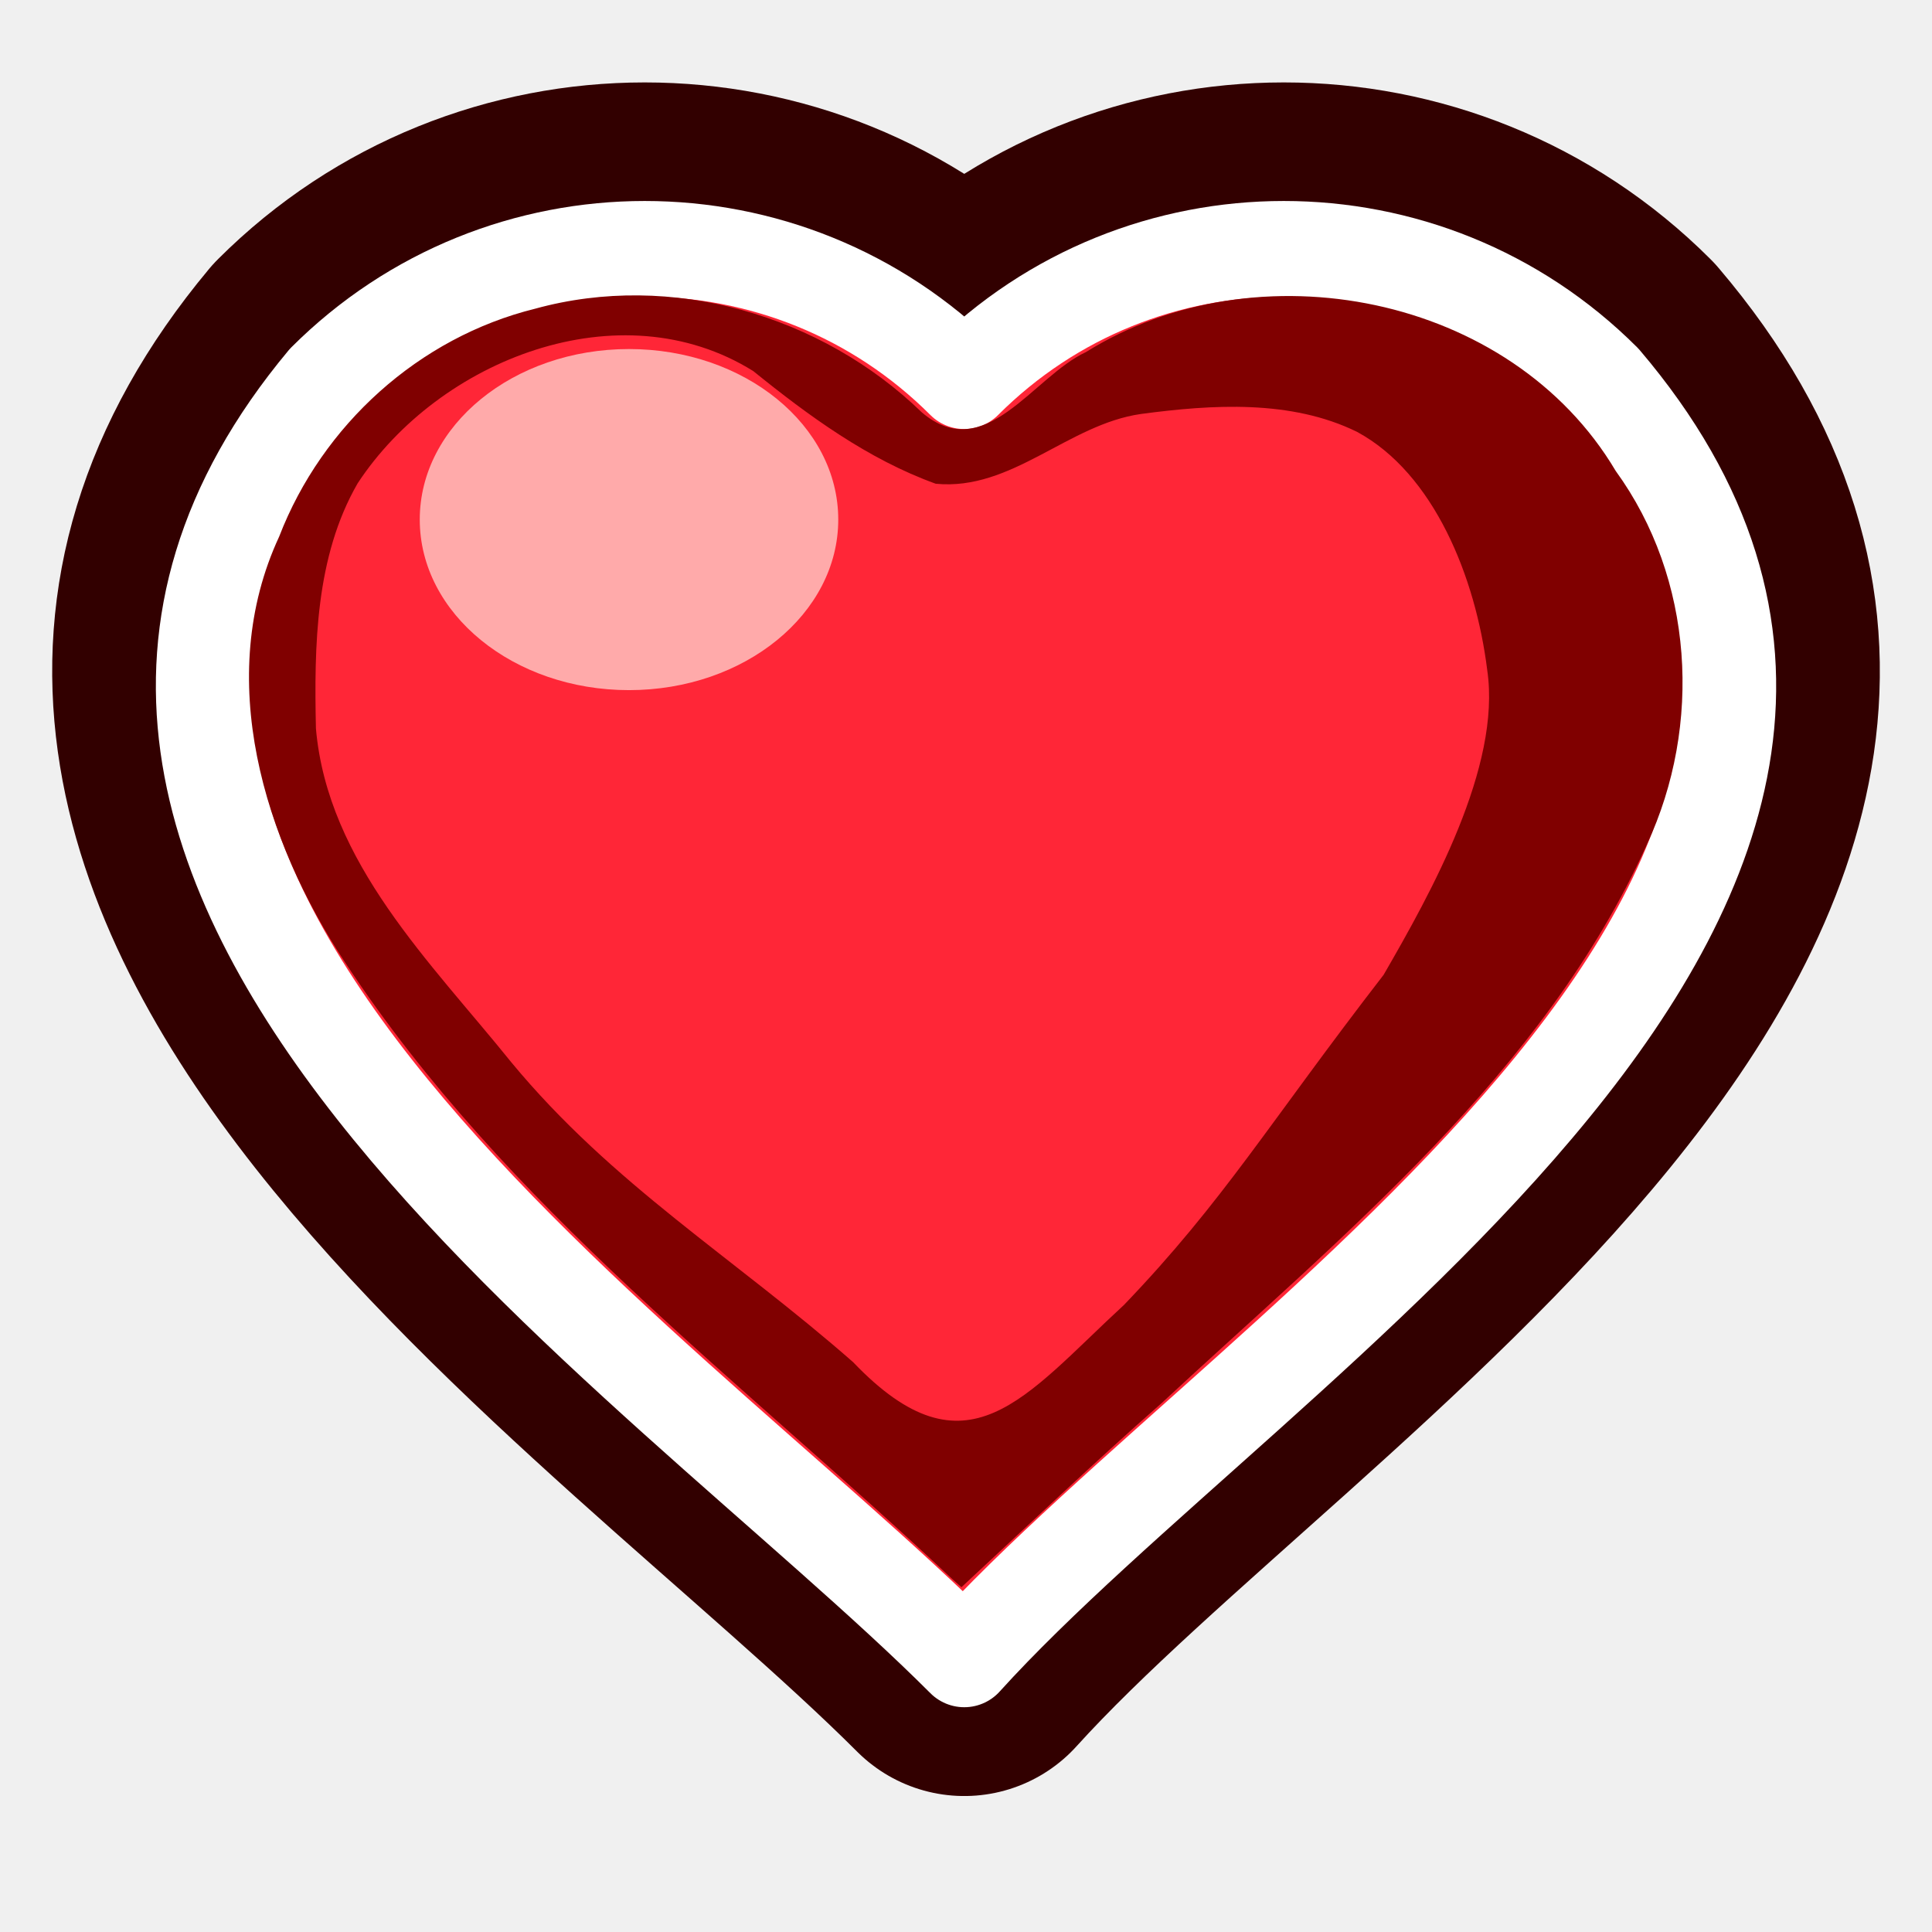
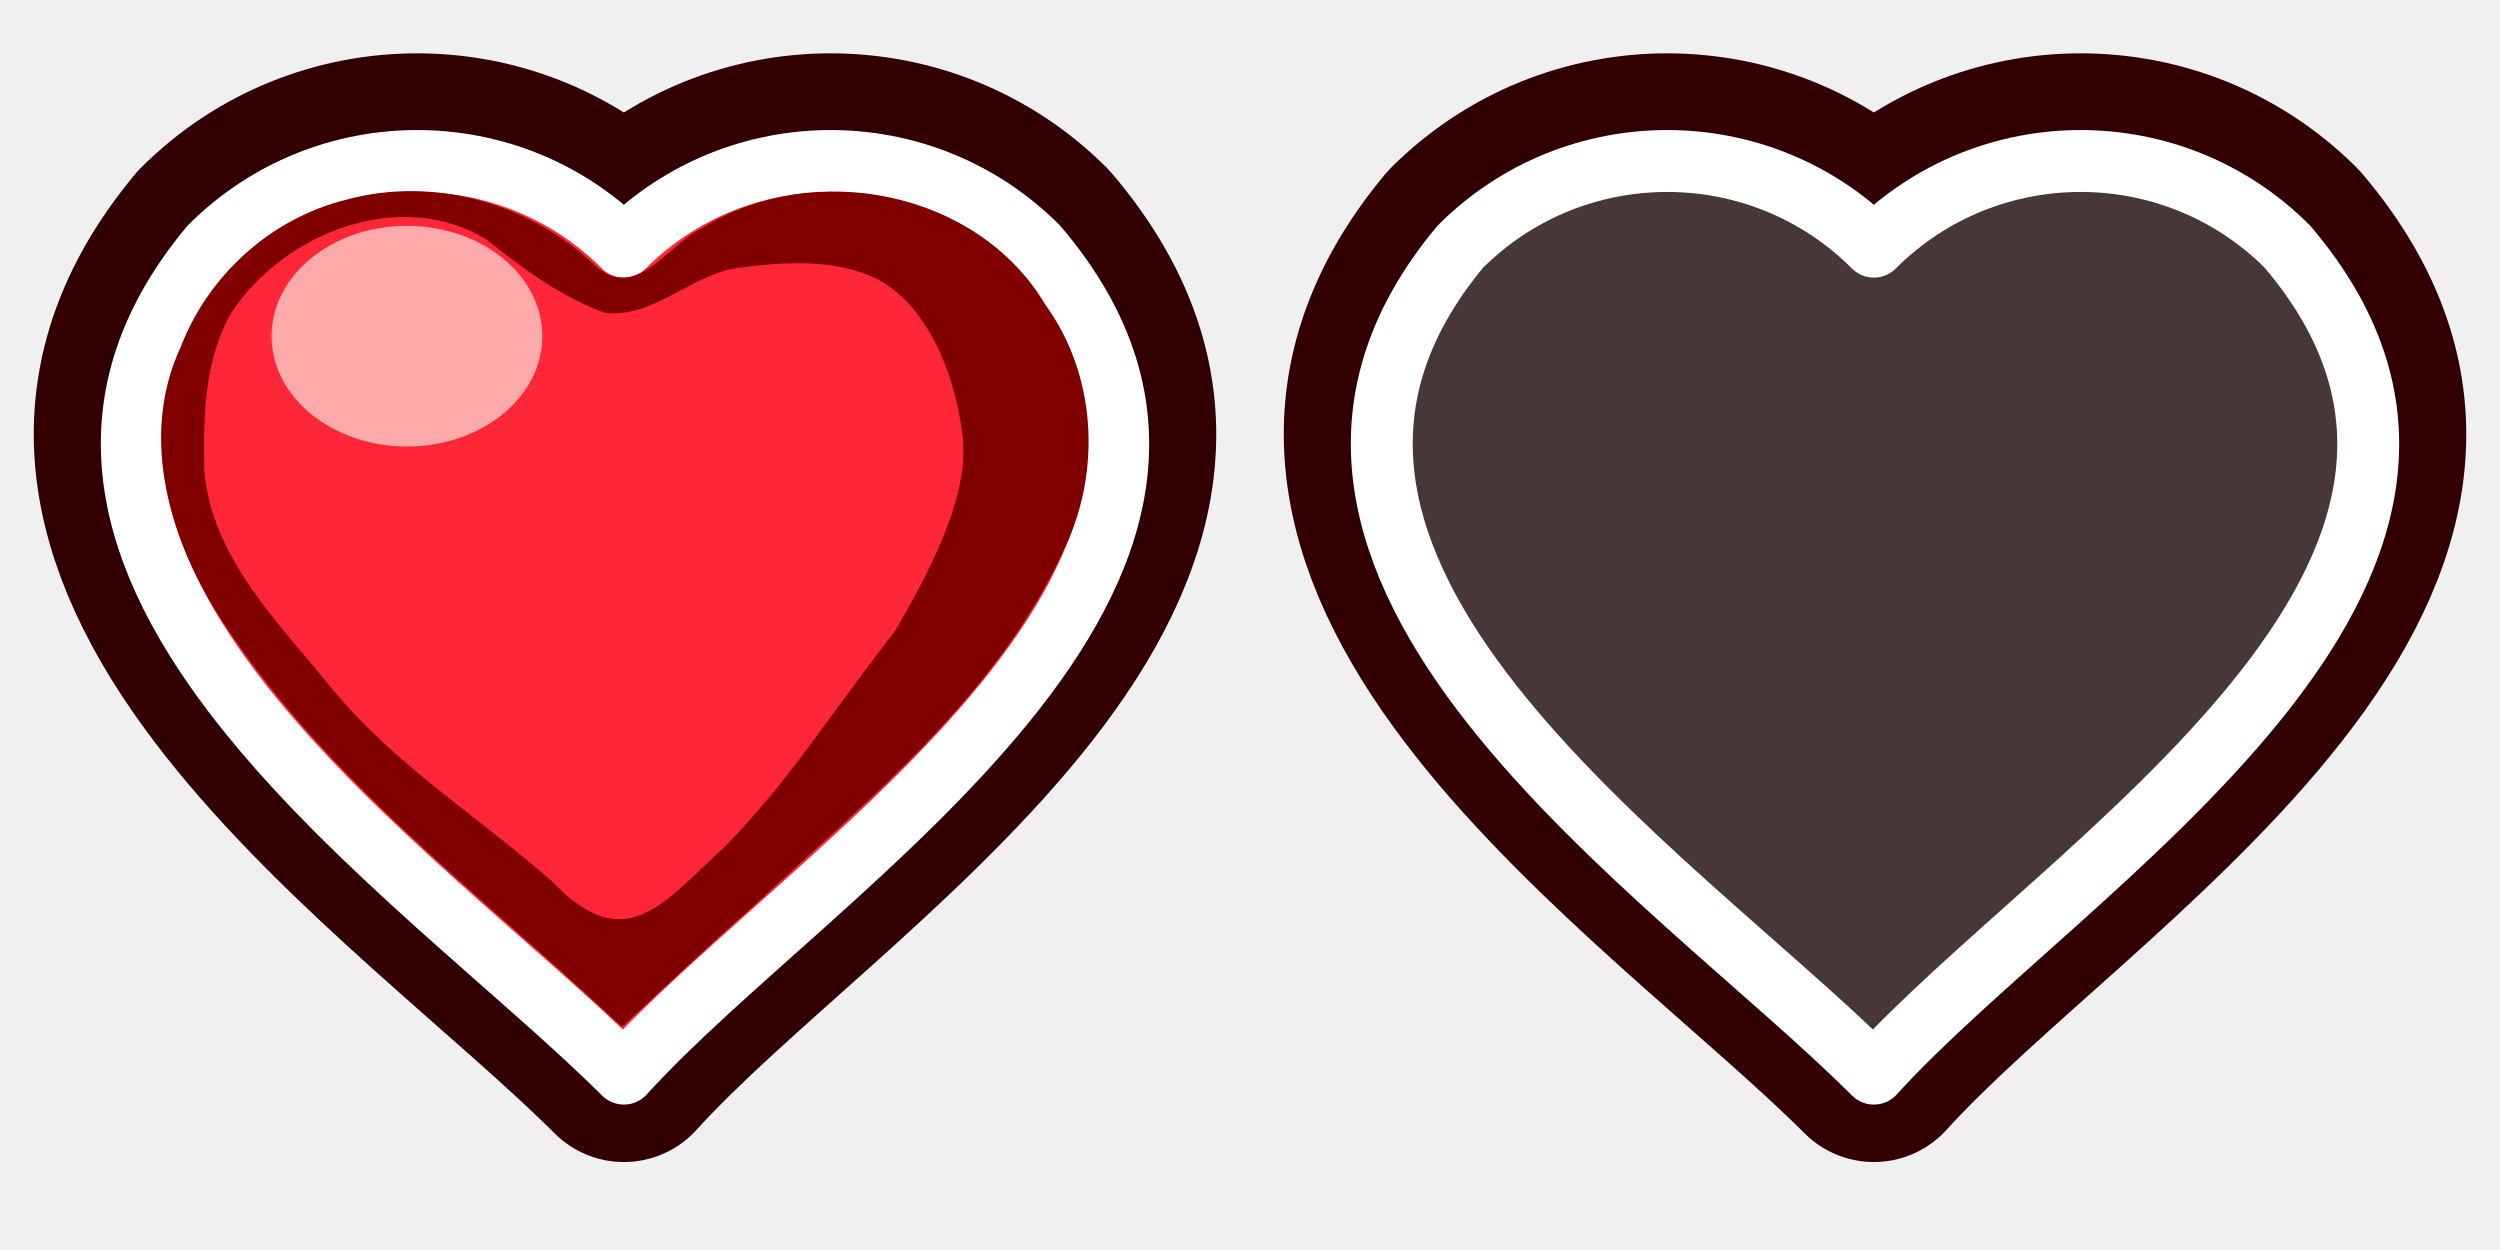
- <svg xmlns="http://www.w3.org/2000/svg" width="256" height="256" viewBox="0 0 67.733 67.733" version="1.1" id="svg1">
+ <svg xmlns="http://www.w3.org/2000/svg" width="512" height="256" viewBox="0 0 135.467 67.733" version="1.1" id="svg1">
  <defs id="defs1" />
  <g id="layer2" style="display:none">
    <rect style="fill:#4d4d4d;stroke:none;stroke-width:6;stroke-dasharray:none;stroke-opacity:1" id="rect2" width="67.733" height="67.733" x="0" y="0" />
  </g>
  <g id="layer1">
-     <path id="path2" style="fill:#333333;stroke:#320000;stroke-width:10.624;stroke-linecap:butt;stroke-linejoin:round;stroke-dasharray:none;stroke-opacity:1" d="M 11.4,12.842 C -3.028,30.131 22.95,46.798 33.806,57.654 44.03,46.355 71.12,30.368 56.211,12.842 c -6.187,-6.187 -16.218,-6.187 -22.406,0 -6.187,-6.187 -16.218,-6.187 -22.406,0 z" />
-     <path id="path1" style="fill:#ff2637;stroke:#ffffff;stroke-width:3.355;stroke-linejoin:round;stroke-dasharray:none;stroke-opacity:1;fill-opacity:1" d="M 11.4,13.364 C -3.028,30.653 22.949,47.319 33.805,58.175 44.03,46.876 71.12,30.89 56.211,13.364 c -6.187,-6.187 -16.218,-6.187 -22.406,0 -6.187,-6.187 -16.218,-6.187 -22.406,0 z" />
-     <ellipse style="fill:#ffaaaa;stroke:none;stroke-width:3.715;stroke-linecap:butt;stroke-linejoin:bevel;stroke-dasharray:none;stroke-opacity:1" id="path13" cx="22.052" cy="18.216" rx="7.336" ry="5.979" />
-     <path style="fill:#800000;stroke:none;stroke-width:5.427;stroke-linecap:round;stroke-linejoin:round;stroke-dasharray:none;stroke-opacity:1" d="M 33.381,55.356 C 26.036,48.442 17.721,42.295 12.116,33.768 9.25,29.452 7.486,23.769 9.786,18.815 c 1.509,-3.914 4.9,-6.988 8.982,-7.994 4.762,-1.311 10.033,0.225 13.55,3.636 2.21,1.88 3.901,-1.257 5.751,-2.112 5.994,-3.741 14.899,-2.032 18.575,4.165 2.739,3.773 3.041,8.909 1.094,13.095 -3.633,8.059 -10.711,13.728 -17.035,19.606 -2.381,2.092 -4.675,4.281 -6.996,6.435 z m 6.023,-9.606 c 3.507,-3.655 5.049,-6.327 9.104,-11.575 1.652,-2.858 4.132,-7.292 3.632,-10.682 -0.404,-3.257 -1.868,-6.897 -4.565,-8.353 -2.312,-1.136 -5.079,-0.96 -7.571,-0.627 -2.559,0.362 -4.531,2.707 -7.2,2.446 -2.373,-0.857 -4.45,-2.377 -6.398,-3.951 -4.676,-2.911 -11.019,-0.397 -13.867,3.936 -1.483,2.569 -1.526,5.702 -1.463,8.596 0.413,4.716 4.036,8.206 6.848,11.7 3.555,4.299 7.81,6.85 11.985,10.515 3.994,4.177 6.013,1.201 9.496,-2.006 z" id="path15" />
+     <g id="g7">
+       <path id="path2" style="fill:#333333;stroke:#320000;stroke-width:10.624;stroke-linecap:butt;stroke-linejoin:round;stroke-dasharray:none;stroke-opacity:1" d="M 11.4,12.842 C -3.028,30.131 22.95,46.798 33.806,57.654 44.03,46.355 71.12,30.368 56.211,12.842 c -6.187,-6.187 -16.218,-6.187 -22.406,0 -6.187,-6.187 -16.218,-6.187 -22.406,0 z" />
+       <path id="path1" style="fill:#ff2637;fill-opacity:1;stroke:#ffffff;stroke-width:3.355;stroke-linejoin:round;stroke-dasharray:none;stroke-opacity:1" d="M 11.4,13.364 C -3.028,30.653 22.949,47.319 33.805,58.175 44.03,46.876 71.12,30.89 56.211,13.364 c -6.187,-6.187 -16.218,-6.187 -22.406,0 -6.187,-6.187 -16.218,-6.187 -22.406,0 z" />
+       <ellipse style="fill:#ffaaaa;stroke:none;stroke-width:3.715;stroke-linecap:butt;stroke-linejoin:bevel;stroke-dasharray:none;stroke-opacity:1" id="path13" cx="22.052" cy="18.216" rx="7.336" ry="5.979" />
+       <path style="fill:#800000;stroke:none;stroke-width:5.427;stroke-linecap:round;stroke-linejoin:round;stroke-dasharray:none;stroke-opacity:1" d="M 33.381,55.356 C 26.036,48.442 17.721,42.295 12.116,33.768 9.25,29.452 7.486,23.769 9.786,18.815 c 1.509,-3.914 4.9,-6.988 8.982,-7.994 4.762,-1.311 10.033,0.225 13.55,3.636 2.21,1.88 3.901,-1.257 5.751,-2.112 5.994,-3.741 14.899,-2.032 18.575,4.165 2.739,3.773 3.041,8.909 1.094,13.095 -3.633,8.059 -10.711,13.728 -17.035,19.606 -2.381,2.092 -4.675,4.281 -6.996,6.435 z m 6.023,-9.606 c 3.507,-3.655 5.049,-6.327 9.104,-11.575 1.652,-2.858 4.132,-7.292 3.632,-10.682 -0.404,-3.257 -1.868,-6.897 -4.565,-8.353 -2.312,-1.136 -5.079,-0.96 -7.571,-0.627 -2.559,0.362 -4.531,2.707 -7.2,2.446 -2.373,-0.857 -4.45,-2.377 -6.398,-3.951 -4.676,-2.911 -11.019,-0.397 -13.867,3.936 -1.483,2.569 -1.526,5.702 -1.463,8.596 0.413,4.716 4.036,8.206 6.848,11.7 3.555,4.299 7.81,6.85 11.985,10.515 3.994,4.177 6.013,1.201 9.496,-2.006 z" id="path15" />
+       <rect style="fill:none;stroke:none;stroke-width:5.427;stroke-linecap:round;stroke-linejoin:round" id="rect5" width="67.733" height="67.733" x="0" y="0" />
+     </g>
+     <path id="path7" style="fill:#333333;stroke:#320000;stroke-width:10.624;stroke-linecap:butt;stroke-linejoin:round;stroke-dasharray:none;stroke-opacity:1" d="m 79.134,12.842 c -14.428,17.289 11.55,33.955 22.406,44.811 10.225,-11.299 37.314,-27.285 22.406,-44.811 -6.187,-6.187 -16.218,-6.187 -22.406,0 -6.187,-6.187 -16.218,-6.187 -22.406,0 z" />
+     <path id="path8" style="fill:#483737;fill-opacity:1;stroke:#ffffff;stroke-width:3.355;stroke-linejoin:round;stroke-dasharray:none;stroke-opacity:1" d="m 79.133,13.364 c -14.428,17.289 11.55,33.955 22.406,44.811 10.225,-11.299 37.314,-27.285 22.406,-44.811 -6.187,-6.187 -16.218,-6.187 -22.406,0 -6.187,-6.187 -16.218,-6.187 -22.406,0 z" />
+     <rect style="fill:none;stroke:none;stroke-width:5.427;stroke-linecap:round;stroke-linejoin:round" id="rect9" width="67.733" height="67.733" x="67.733" y="0" />
  </g>
</svg>
